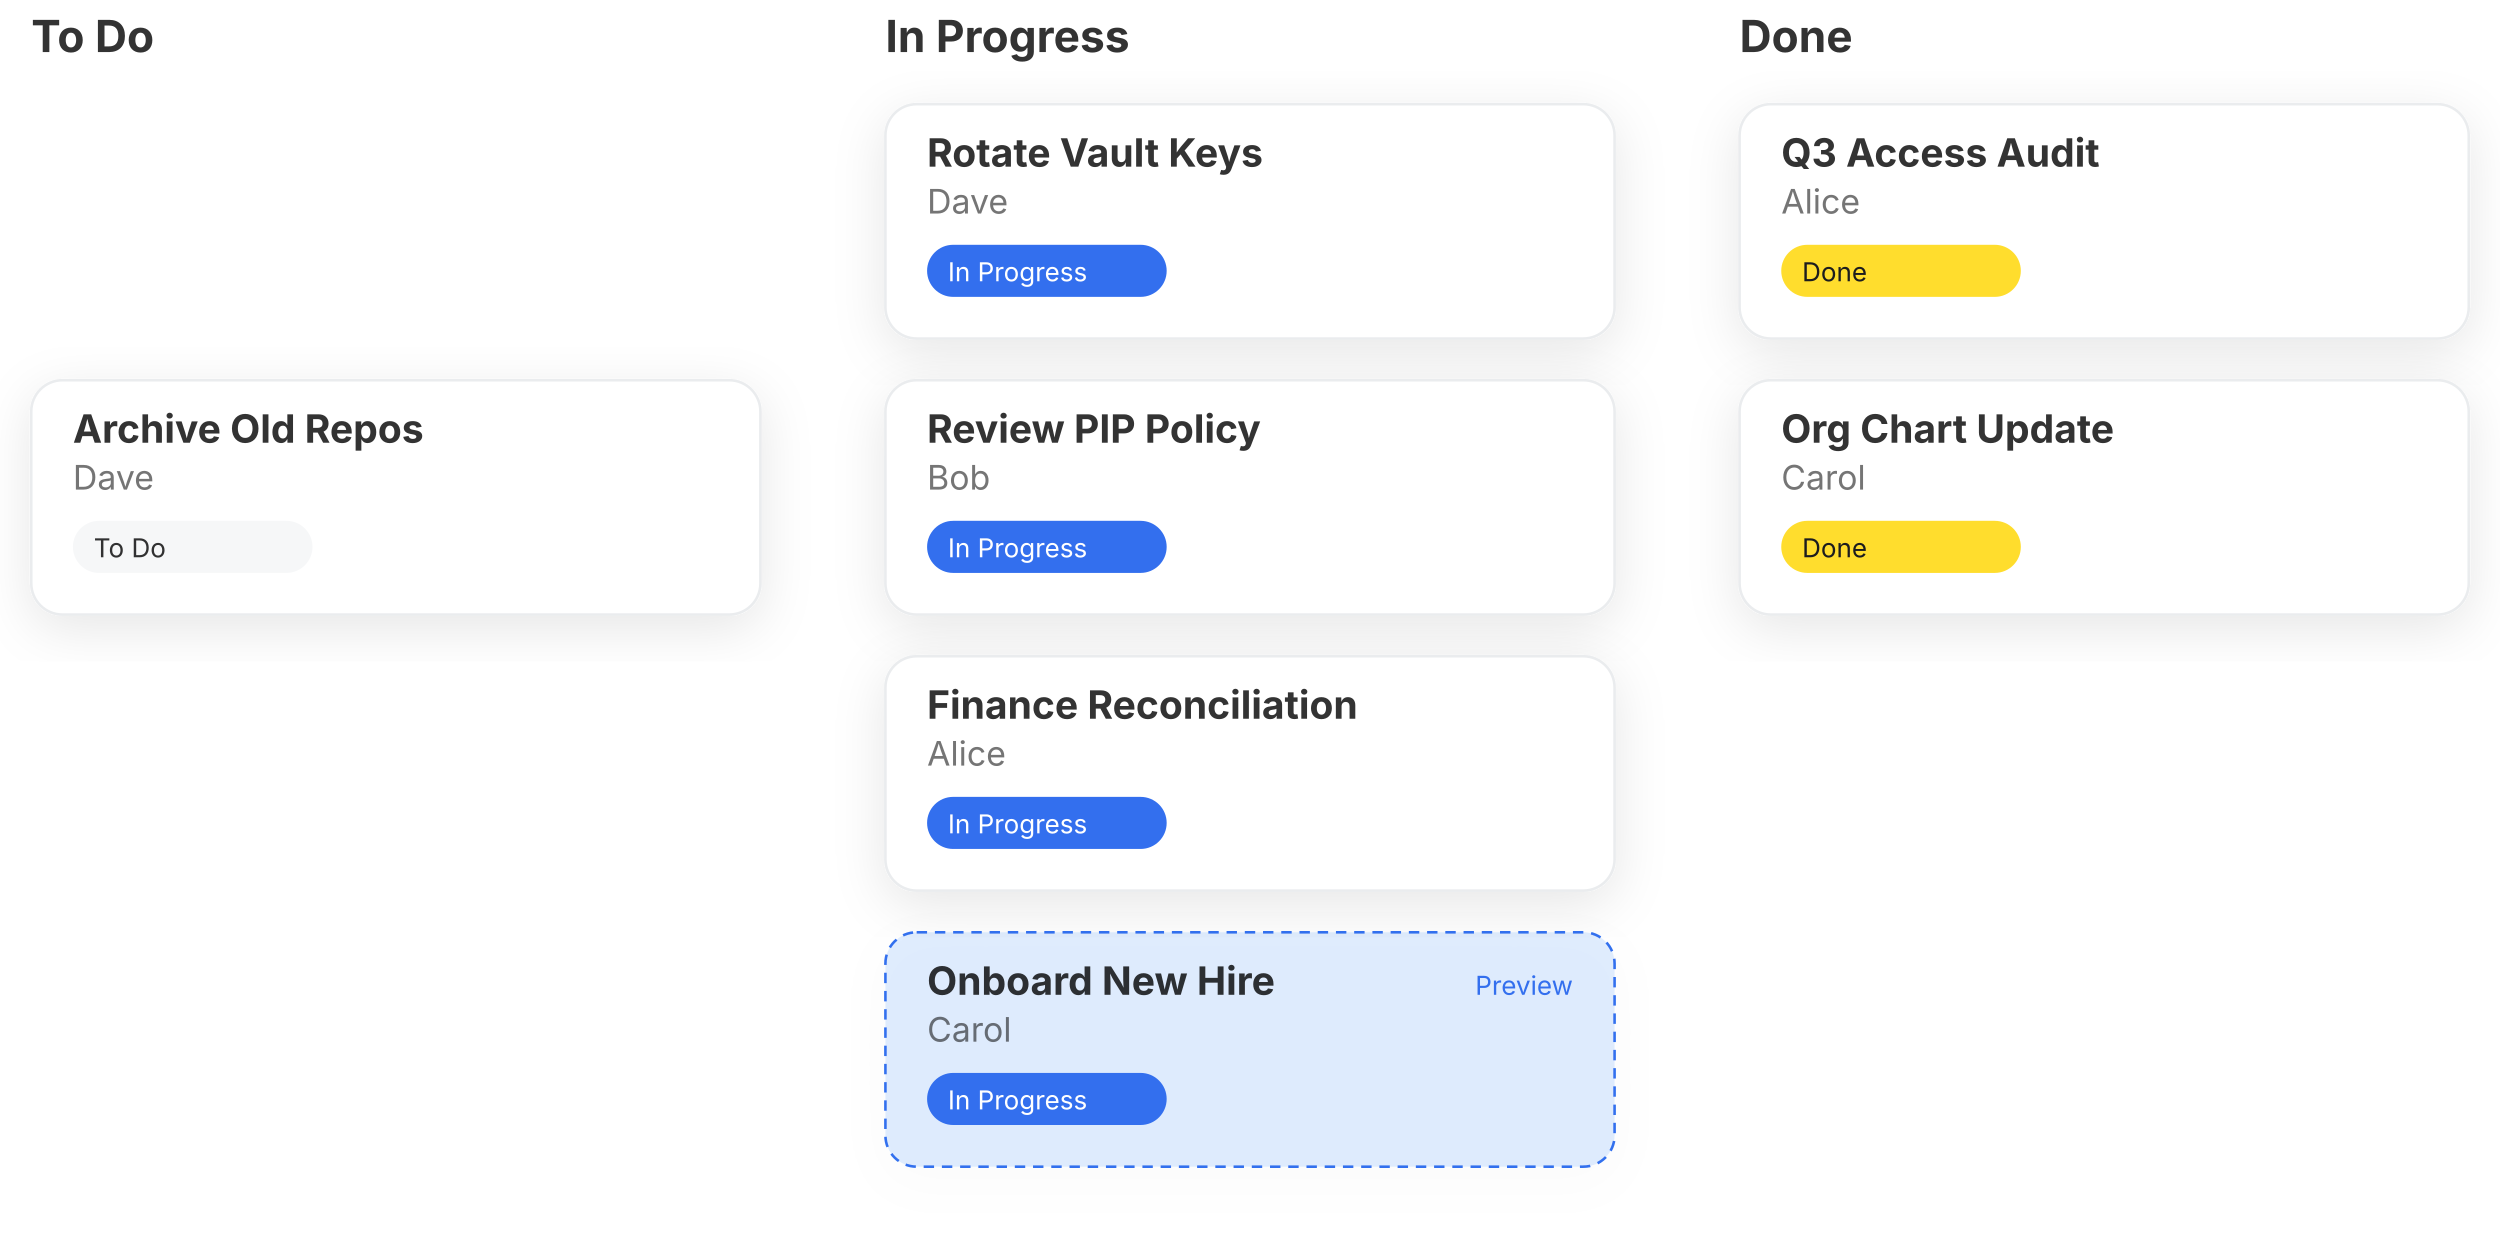
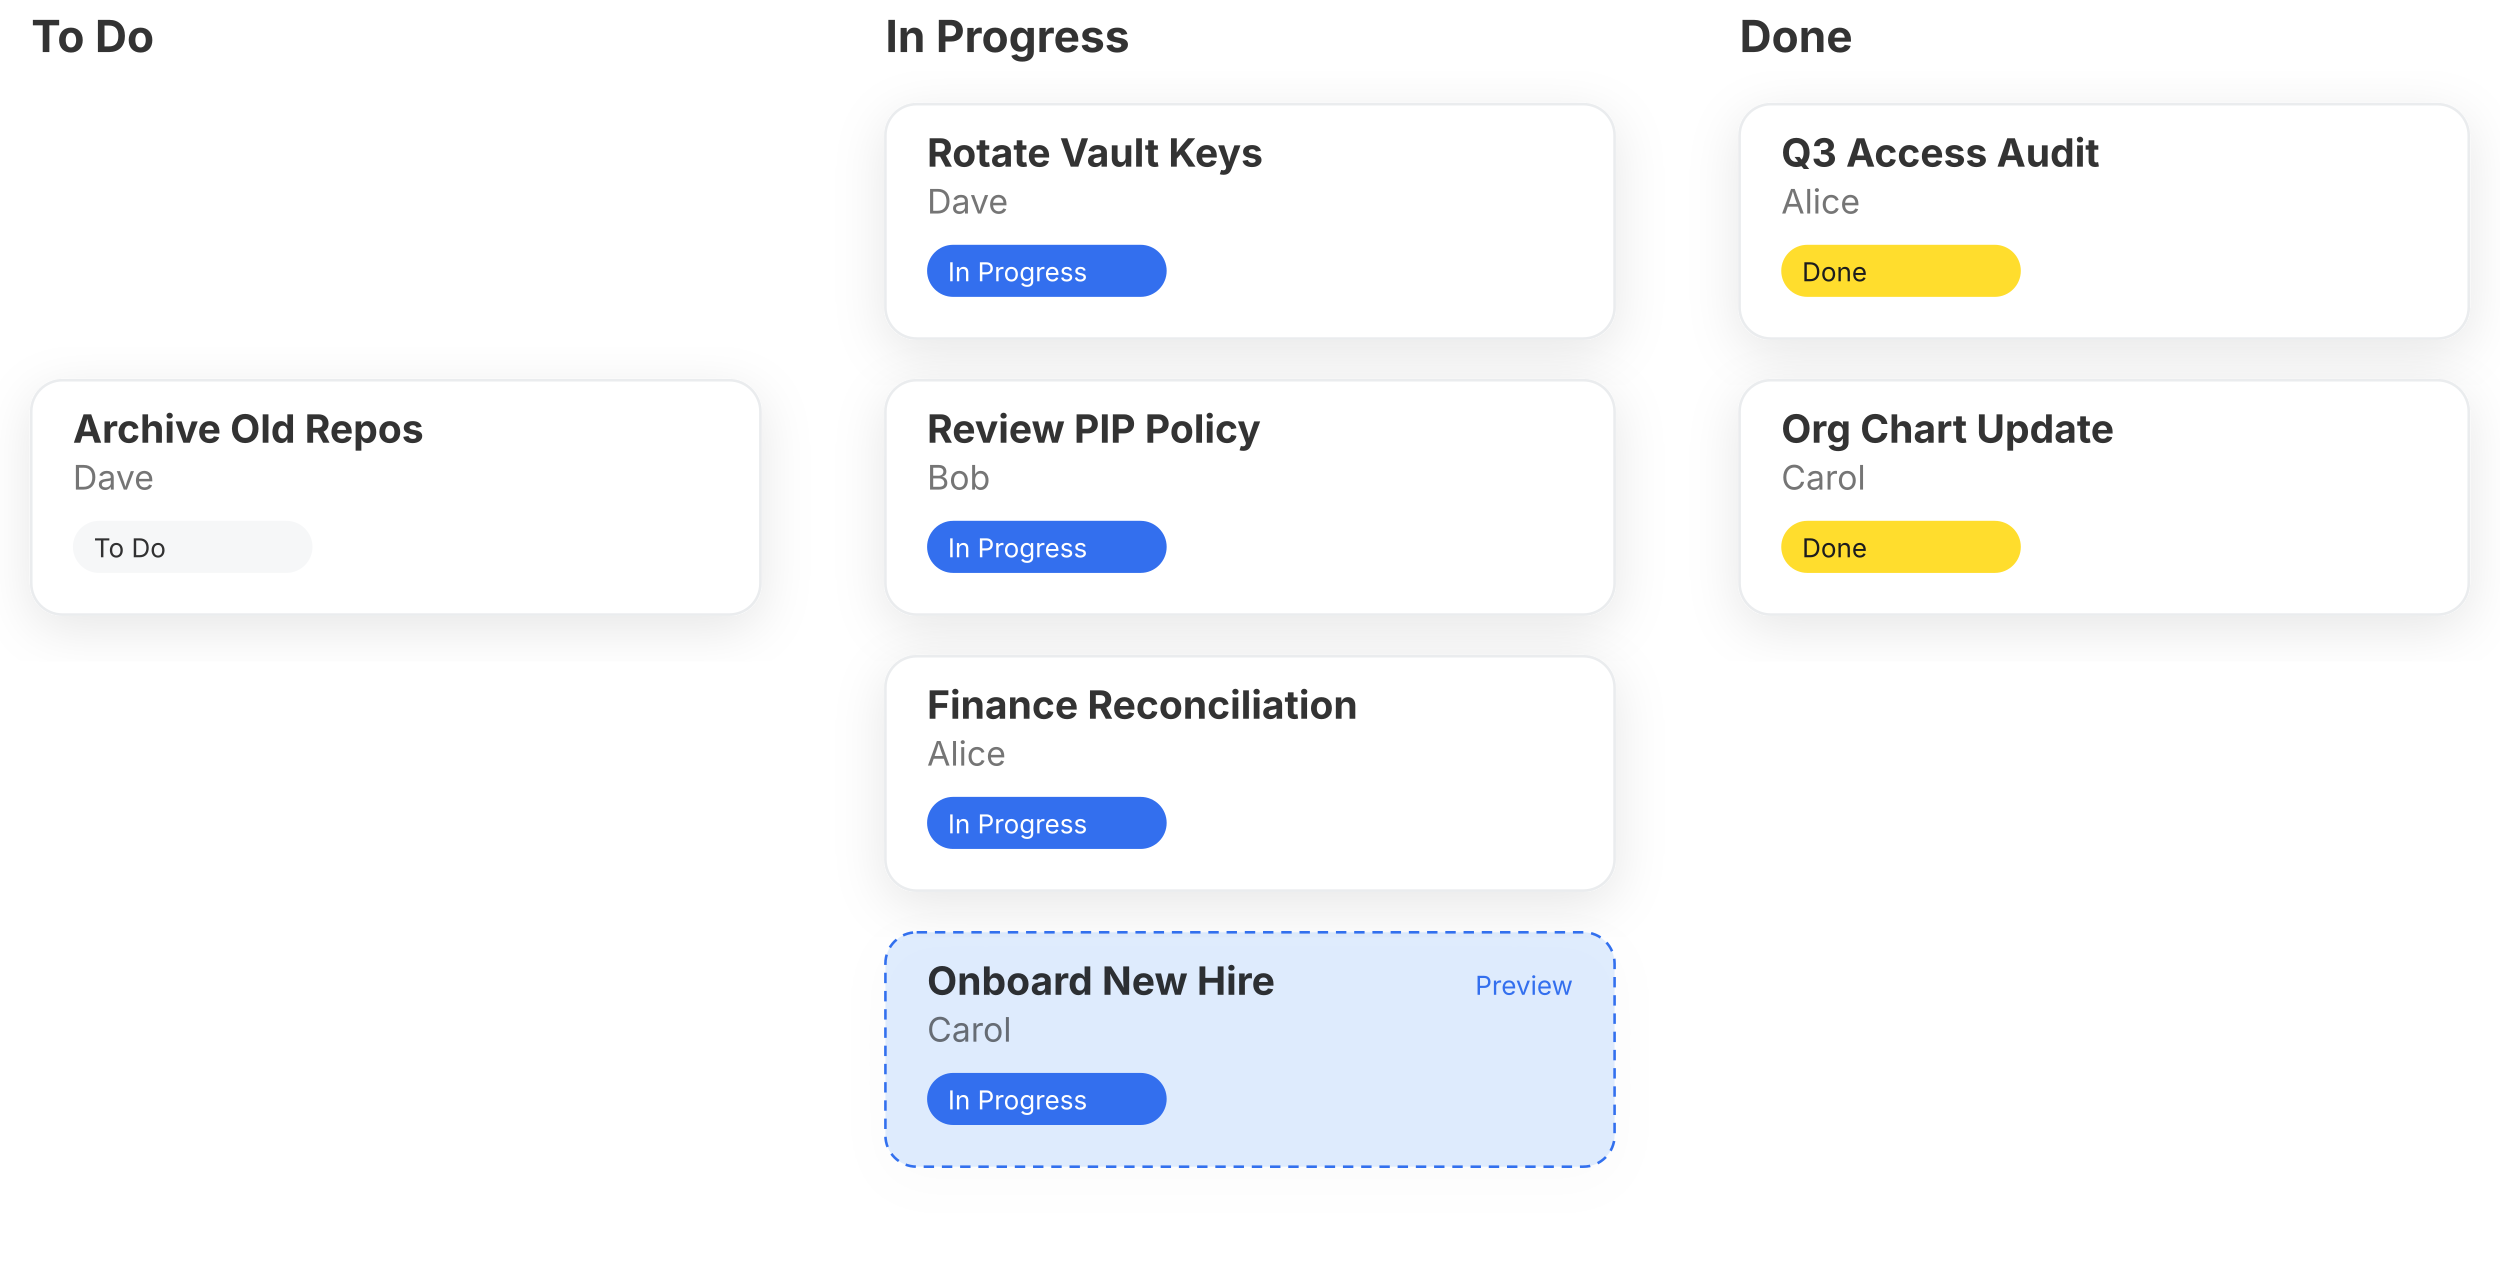
- <svg xmlns="http://www.w3.org/2000/svg" viewBox="0 0 960 480" role="img" data-vi-canvas="1" font-family="Inter, Roboto, system-ui, sans-serif" aria-label="The task board with one card previewed in a new column, marked as a preview, not a fact.">
+ <svg xmlns="http://www.w3.org/2000/svg" viewBox="0 0 960 488" role="img" data-vi-canvas="1" font-family="Inter, Roboto, system-ui, sans-serif" aria-label="The task board with one card previewed in a new column, marked as a preview, not a fact.">
  <filter id="soft-shadow" x="-20%" y="-20%" width="140%" height="140%">
    <feDropShadow dx="0" dy="5" stdDeviation="10" flood-color="#000000" flood-opacity="0.10" />
  </filter>
  <g transform="translate(12, 0)">
    <g transform="translate(0, 0)">
      <text x="0" y="20" text-anchor="start" fill="var(--vi-text-primary, rgba(0,0,0,0.80))" font-weight="700" font-size="17">To Do</text>
    </g>
    <g transform="translate(0, 40)">
</g>
    <g transform="translate(0, 146)">
      <g filter="url(#soft-shadow)">
        <rect x="0" width="280" height="90" rx="12" fill="var(--vi-surface-card, #FFFFFF)" stroke="var(--vi-line, #EAECEE)" stroke-width="1" />
      </g>
      <g transform="translate(16, 0)">
        <text x="0" y="24" text-anchor="start" fill="var(--vi-text-primary, rgba(0,0,0,0.80))" font-weight="700" font-size="15">Archive Old Repos</text>
      </g>
      <g transform="translate(16, 0)">
        <text x="0" y="42" text-anchor="start" fill="var(--vi-text-secondary, rgba(0,0,0,0.54))" font-weight="400" font-size="13">Dave</text>
      </g>
      <g transform="translate(16, 0)">
        <g transform="translate(0, 54)">
          <rect x="0" width="92" height="20" rx="10" fill="var(--vi-surface-track, #F6F7F8)" />
          <g transform="translate(8, 0)">
            <text x="0" y="14" text-anchor="start" fill="var(--vi-text-primary, rgba(0,0,0,0.80))" font-weight="400" font-size="10">To Do</text>
          </g>
        </g>
      </g>
    </g>
    <g transform="translate(0, 252)">
</g>
    <g transform="translate(0, 358)">
</g>
  </g>
  <g transform="translate(340, 0)">
    <g transform="translate(0, 0)">
      <text x="0" y="20" text-anchor="start" fill="var(--vi-text-primary, rgba(0,0,0,0.80))" font-weight="700" font-size="17">In Progress</text>
    </g>
    <g transform="translate(0, 40)">
      <g filter="url(#soft-shadow)">
        <rect x="0" width="280" height="90" rx="12" fill="var(--vi-surface-card, #FFFFFF)" stroke="var(--vi-line, #EAECEE)" stroke-width="1" />
      </g>
      <g transform="translate(16, 0)">
        <text x="0" y="24" text-anchor="start" fill="var(--vi-text-primary, rgba(0,0,0,0.80))" font-weight="700" font-size="15">Rotate Vault Keys</text>
      </g>
      <g transform="translate(16, 0)">
        <text x="0" y="42" text-anchor="start" fill="var(--vi-text-secondary, rgba(0,0,0,0.54))" font-weight="400" font-size="13">Dave</text>
      </g>
      <g transform="translate(16, 0)">
        <g transform="translate(0, 54)">
          <rect x="0" width="92" height="20" rx="10" fill="var(--vi-action, #336FEE)" />
          <g transform="translate(8, 0)">
            <text x="0" y="14" text-anchor="start" fill="var(--vi-on-action, #FFFFFF)" font-weight="400" font-size="10">In Progress</text>
          </g>
        </g>
      </g>
    </g>
    <g transform="translate(0, 146)">
      <g filter="url(#soft-shadow)">
        <rect x="0" width="280" height="90" rx="12" fill="var(--vi-surface-card, #FFFFFF)" stroke="var(--vi-line, #EAECEE)" stroke-width="1" />
      </g>
      <g transform="translate(16, 0)">
        <text x="0" y="24" text-anchor="start" fill="var(--vi-text-primary, rgba(0,0,0,0.80))" font-weight="700" font-size="15">Review PIP Policy</text>
      </g>
      <g transform="translate(16, 0)">
        <text x="0" y="42" text-anchor="start" fill="var(--vi-text-secondary, rgba(0,0,0,0.54))" font-weight="400" font-size="13">Bob</text>
      </g>
      <g transform="translate(16, 0)">
        <g transform="translate(0, 54)">
          <rect x="0" width="92" height="20" rx="10" fill="var(--vi-action, #336FEE)" />
          <g transform="translate(8, 0)">
            <text x="0" y="14" text-anchor="start" fill="var(--vi-on-action, #FFFFFF)" font-weight="400" font-size="10">In Progress</text>
          </g>
        </g>
      </g>
    </g>
    <g transform="translate(0, 252)">
      <g filter="url(#soft-shadow)">
        <rect x="0" width="280" height="90" rx="12" fill="var(--vi-surface-card, #FFFFFF)" stroke="var(--vi-line, #EAECEE)" stroke-width="1" />
      </g>
      <g transform="translate(16, 0)">
        <text x="0" y="24" text-anchor="start" fill="var(--vi-text-primary, rgba(0,0,0,0.80))" font-weight="700" font-size="15">Finance Reconciliation</text>
      </g>
      <g transform="translate(16, 0)">
        <text x="0" y="42" text-anchor="start" fill="var(--vi-text-secondary, rgba(0,0,0,0.54))" font-weight="400" font-size="13">Alice</text>
      </g>
      <g transform="translate(16, 0)">
        <g transform="translate(0, 54)">
          <rect x="0" width="92" height="20" rx="10" fill="var(--vi-action, #336FEE)" />
          <g transform="translate(8, 0)">
            <text x="0" y="14" text-anchor="start" fill="var(--vi-on-action, #FFFFFF)" font-weight="400" font-size="10">In Progress</text>
          </g>
        </g>
      </g>
    </g>
    <g transform="translate(0, 358)">
      <g filter="url(#soft-shadow)">
        <rect x="0" width="280" height="90" rx="12" fill="rgba(66,139,249,0.16)" stroke="var(--vi-action, #336FEE)" stroke-width="1" stroke-dasharray="4 3" />
      </g>
      <g transform="translate(16, 0)">
        <text x="0" y="24" text-anchor="start" fill="var(--vi-text-primary, rgba(0,0,0,0.80))" font-weight="700" font-size="15">Onboard New Hire</text>
      </g>
      <g transform="translate(16, 0)">
        <text x="0" y="42" text-anchor="start" fill="var(--vi-text-secondary, rgba(0,0,0,0.54))" font-weight="400" font-size="13">Carol</text>
      </g>
      <g transform="translate(16, 0)">
        <g transform="translate(0, 54)">
          <rect x="0" width="92" height="20" rx="10" fill="var(--vi-action, #336FEE)" />
          <g transform="translate(8, 0)">
            <text x="0" y="14" text-anchor="start" fill="var(--vi-on-action, #FFFFFF)" font-weight="400" font-size="10">In Progress</text>
          </g>
        </g>
      </g>
      <g transform="translate(16, 0)">
        <text x="248" y="24" text-anchor="end" fill="var(--vi-action, #336FEE)" font-weight="400" font-size="10">Preview</text>
      </g>
    </g>
  </g>
  <g transform="translate(668, 0)">
    <g transform="translate(0, 0)">
      <text x="0" y="20" text-anchor="start" fill="var(--vi-text-primary, rgba(0,0,0,0.80))" font-weight="700" font-size="17">Done</text>
    </g>
    <g transform="translate(0, 40)">
      <g filter="url(#soft-shadow)">
        <rect x="0" width="280" height="90" rx="12" fill="var(--vi-surface-card, #FFFFFF)" stroke="var(--vi-line, #EAECEE)" stroke-width="1" />
      </g>
      <g transform="translate(16, 0)">
        <text x="0" y="24" text-anchor="start" fill="var(--vi-text-primary, rgba(0,0,0,0.80))" font-weight="700" font-size="15">Q3 Access Audit</text>
      </g>
      <g transform="translate(16, 0)">
        <text x="0" y="42" text-anchor="start" fill="var(--vi-text-secondary, rgba(0,0,0,0.54))" font-weight="400" font-size="13">Alice</text>
      </g>
      <g transform="translate(16, 0)">
        <g transform="translate(0, 54)">
          <rect x="0" width="92" height="20" rx="10" fill="var(--vi-accent, #FFDD2D)" />
          <g transform="translate(8, 0)">
            <text x="0" y="14" text-anchor="start" fill="var(--vi-on-accent, #1C1C1E)" font-weight="400" font-size="10">Done</text>
          </g>
        </g>
      </g>
    </g>
    <g transform="translate(0, 146)">
      <g filter="url(#soft-shadow)">
        <rect x="0" width="280" height="90" rx="12" fill="var(--vi-surface-card, #FFFFFF)" stroke="var(--vi-line, #EAECEE)" stroke-width="1" />
      </g>
      <g transform="translate(16, 0)">
        <text x="0" y="24" text-anchor="start" fill="var(--vi-text-primary, rgba(0,0,0,0.80))" font-weight="700" font-size="15">Org Chart Update</text>
      </g>
      <g transform="translate(16, 0)">
        <text x="0" y="42" text-anchor="start" fill="var(--vi-text-secondary, rgba(0,0,0,0.54))" font-weight="400" font-size="13">Carol</text>
      </g>
      <g transform="translate(16, 0)">
        <g transform="translate(0, 54)">
          <rect x="0" width="92" height="20" rx="10" fill="var(--vi-accent, #FFDD2D)" />
          <g transform="translate(8, 0)">
            <text x="0" y="14" text-anchor="start" fill="var(--vi-on-accent, #1C1C1E)" font-weight="400" font-size="10">Done</text>
          </g>
        </g>
      </g>
    </g>
    <g transform="translate(0, 252)">
</g>
    <g transform="translate(0, 358)">
</g>
  </g>
</svg>
